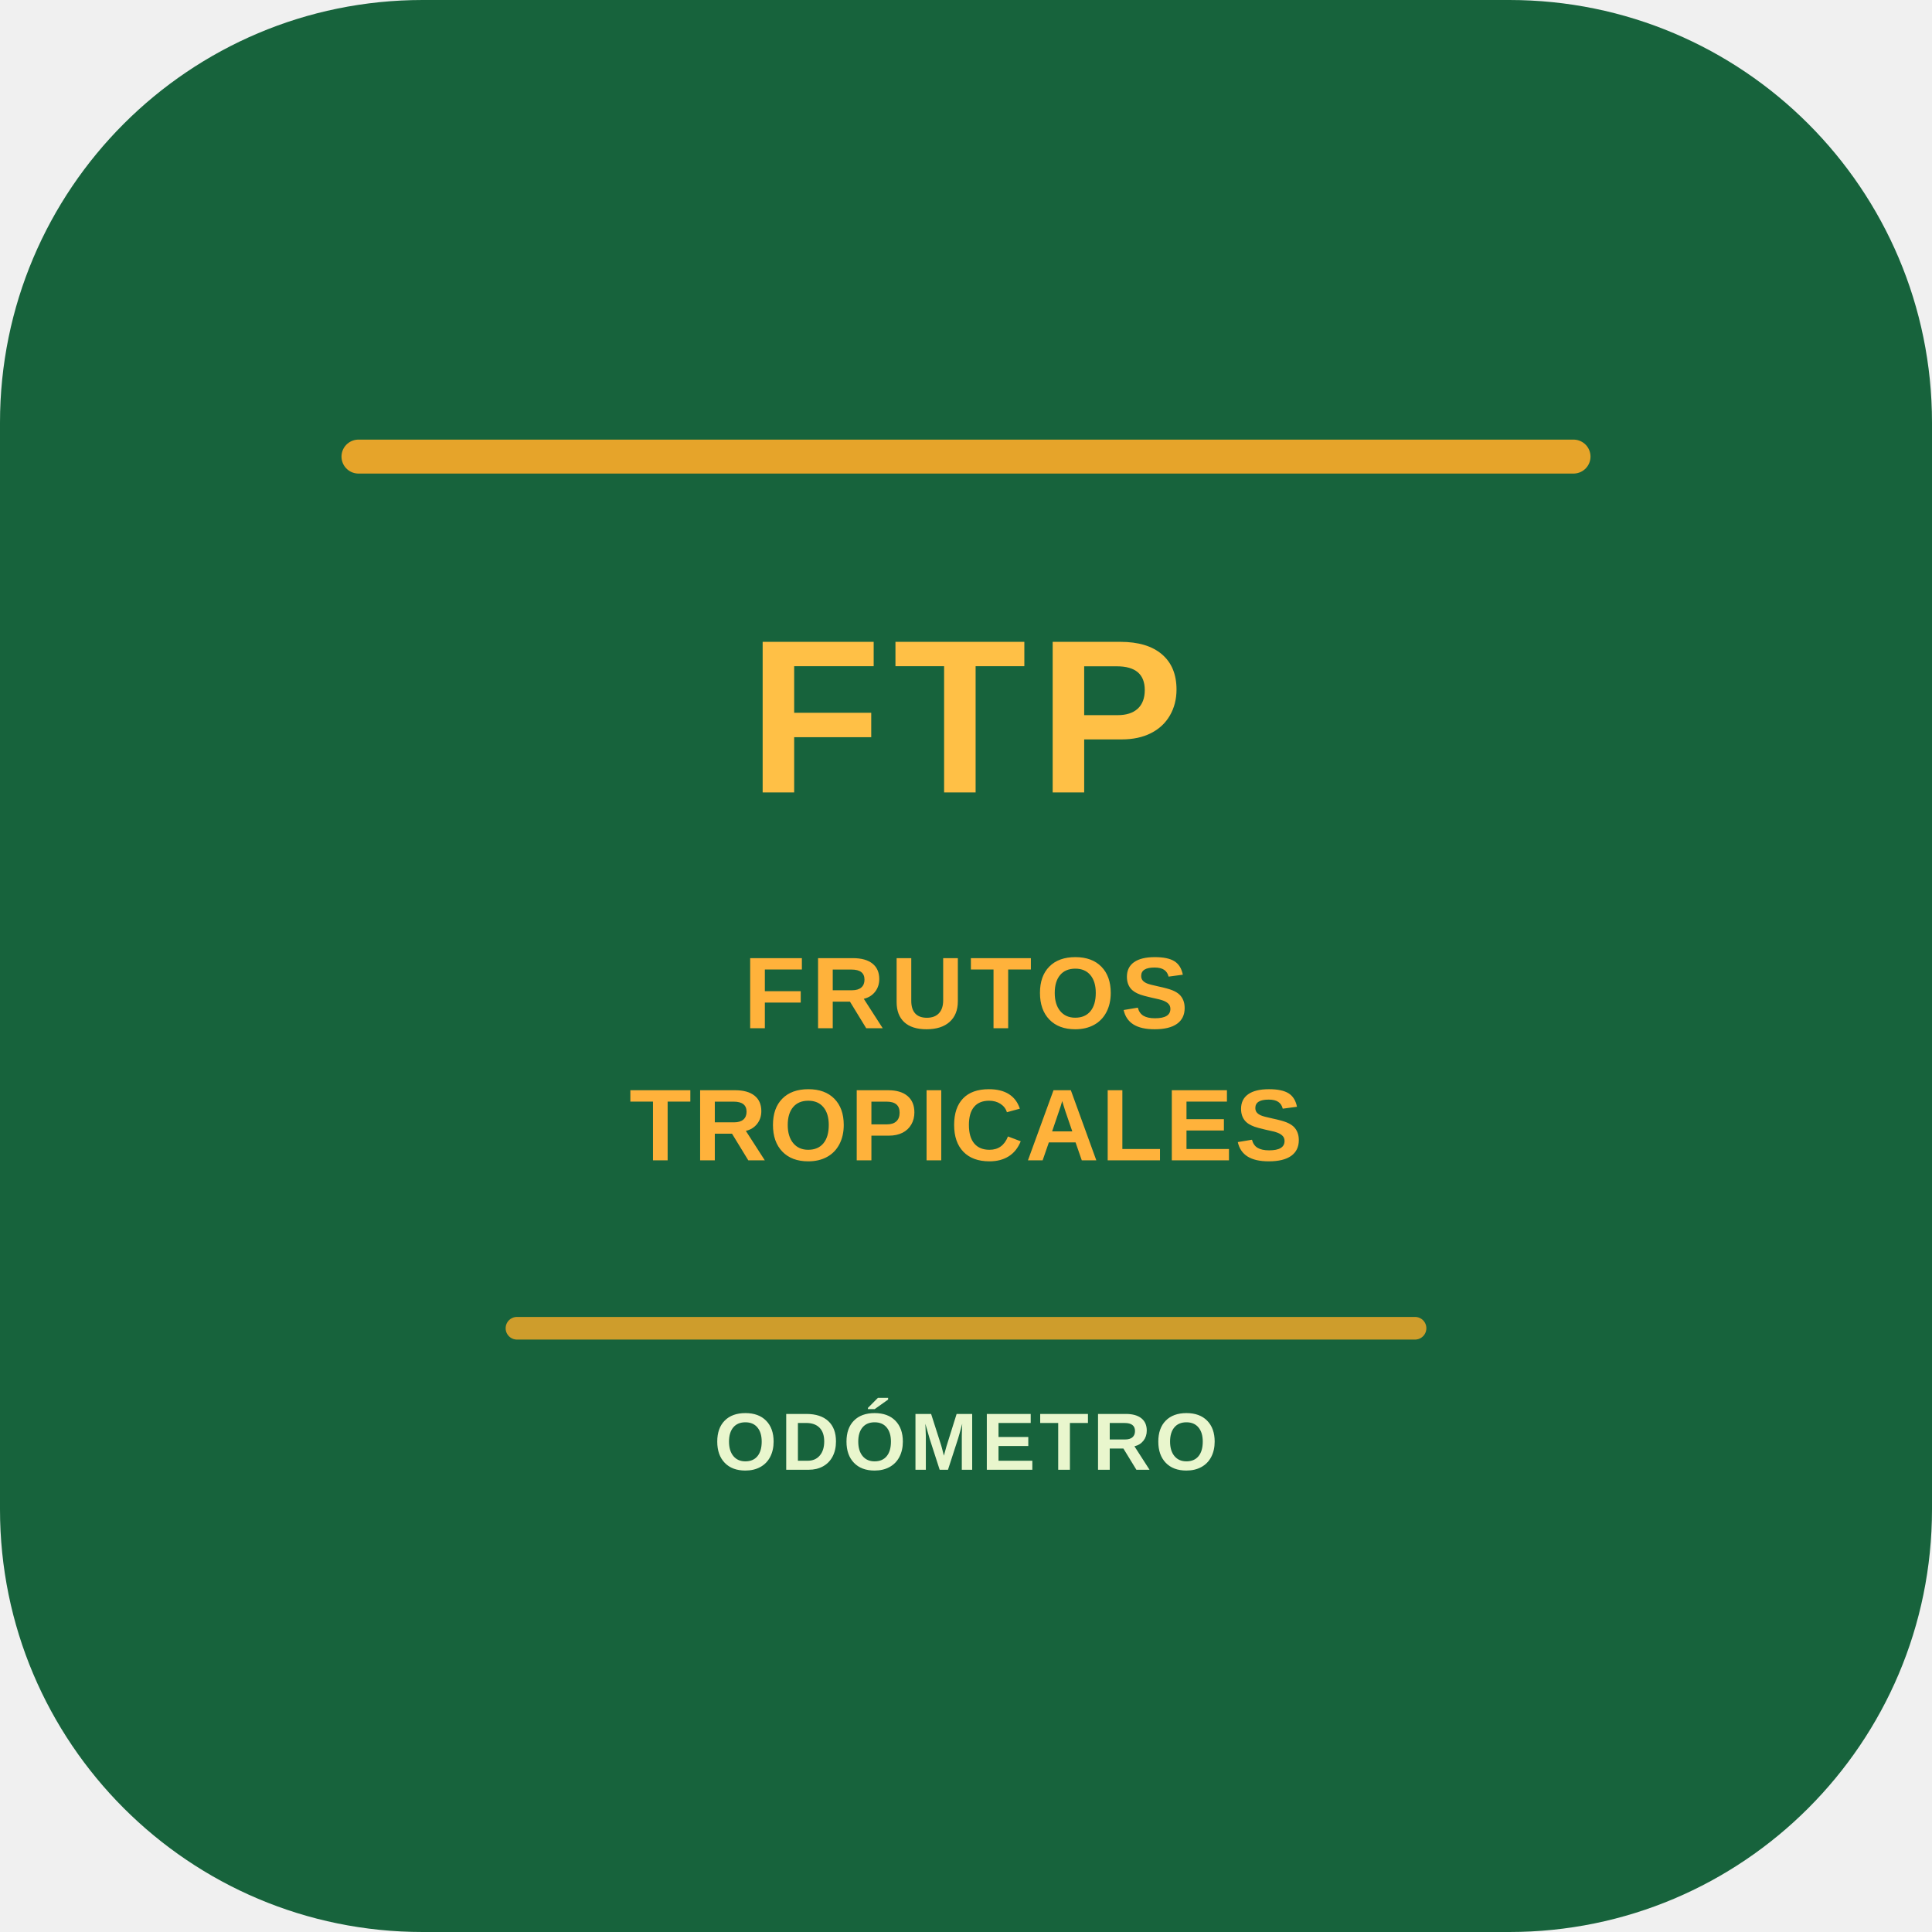
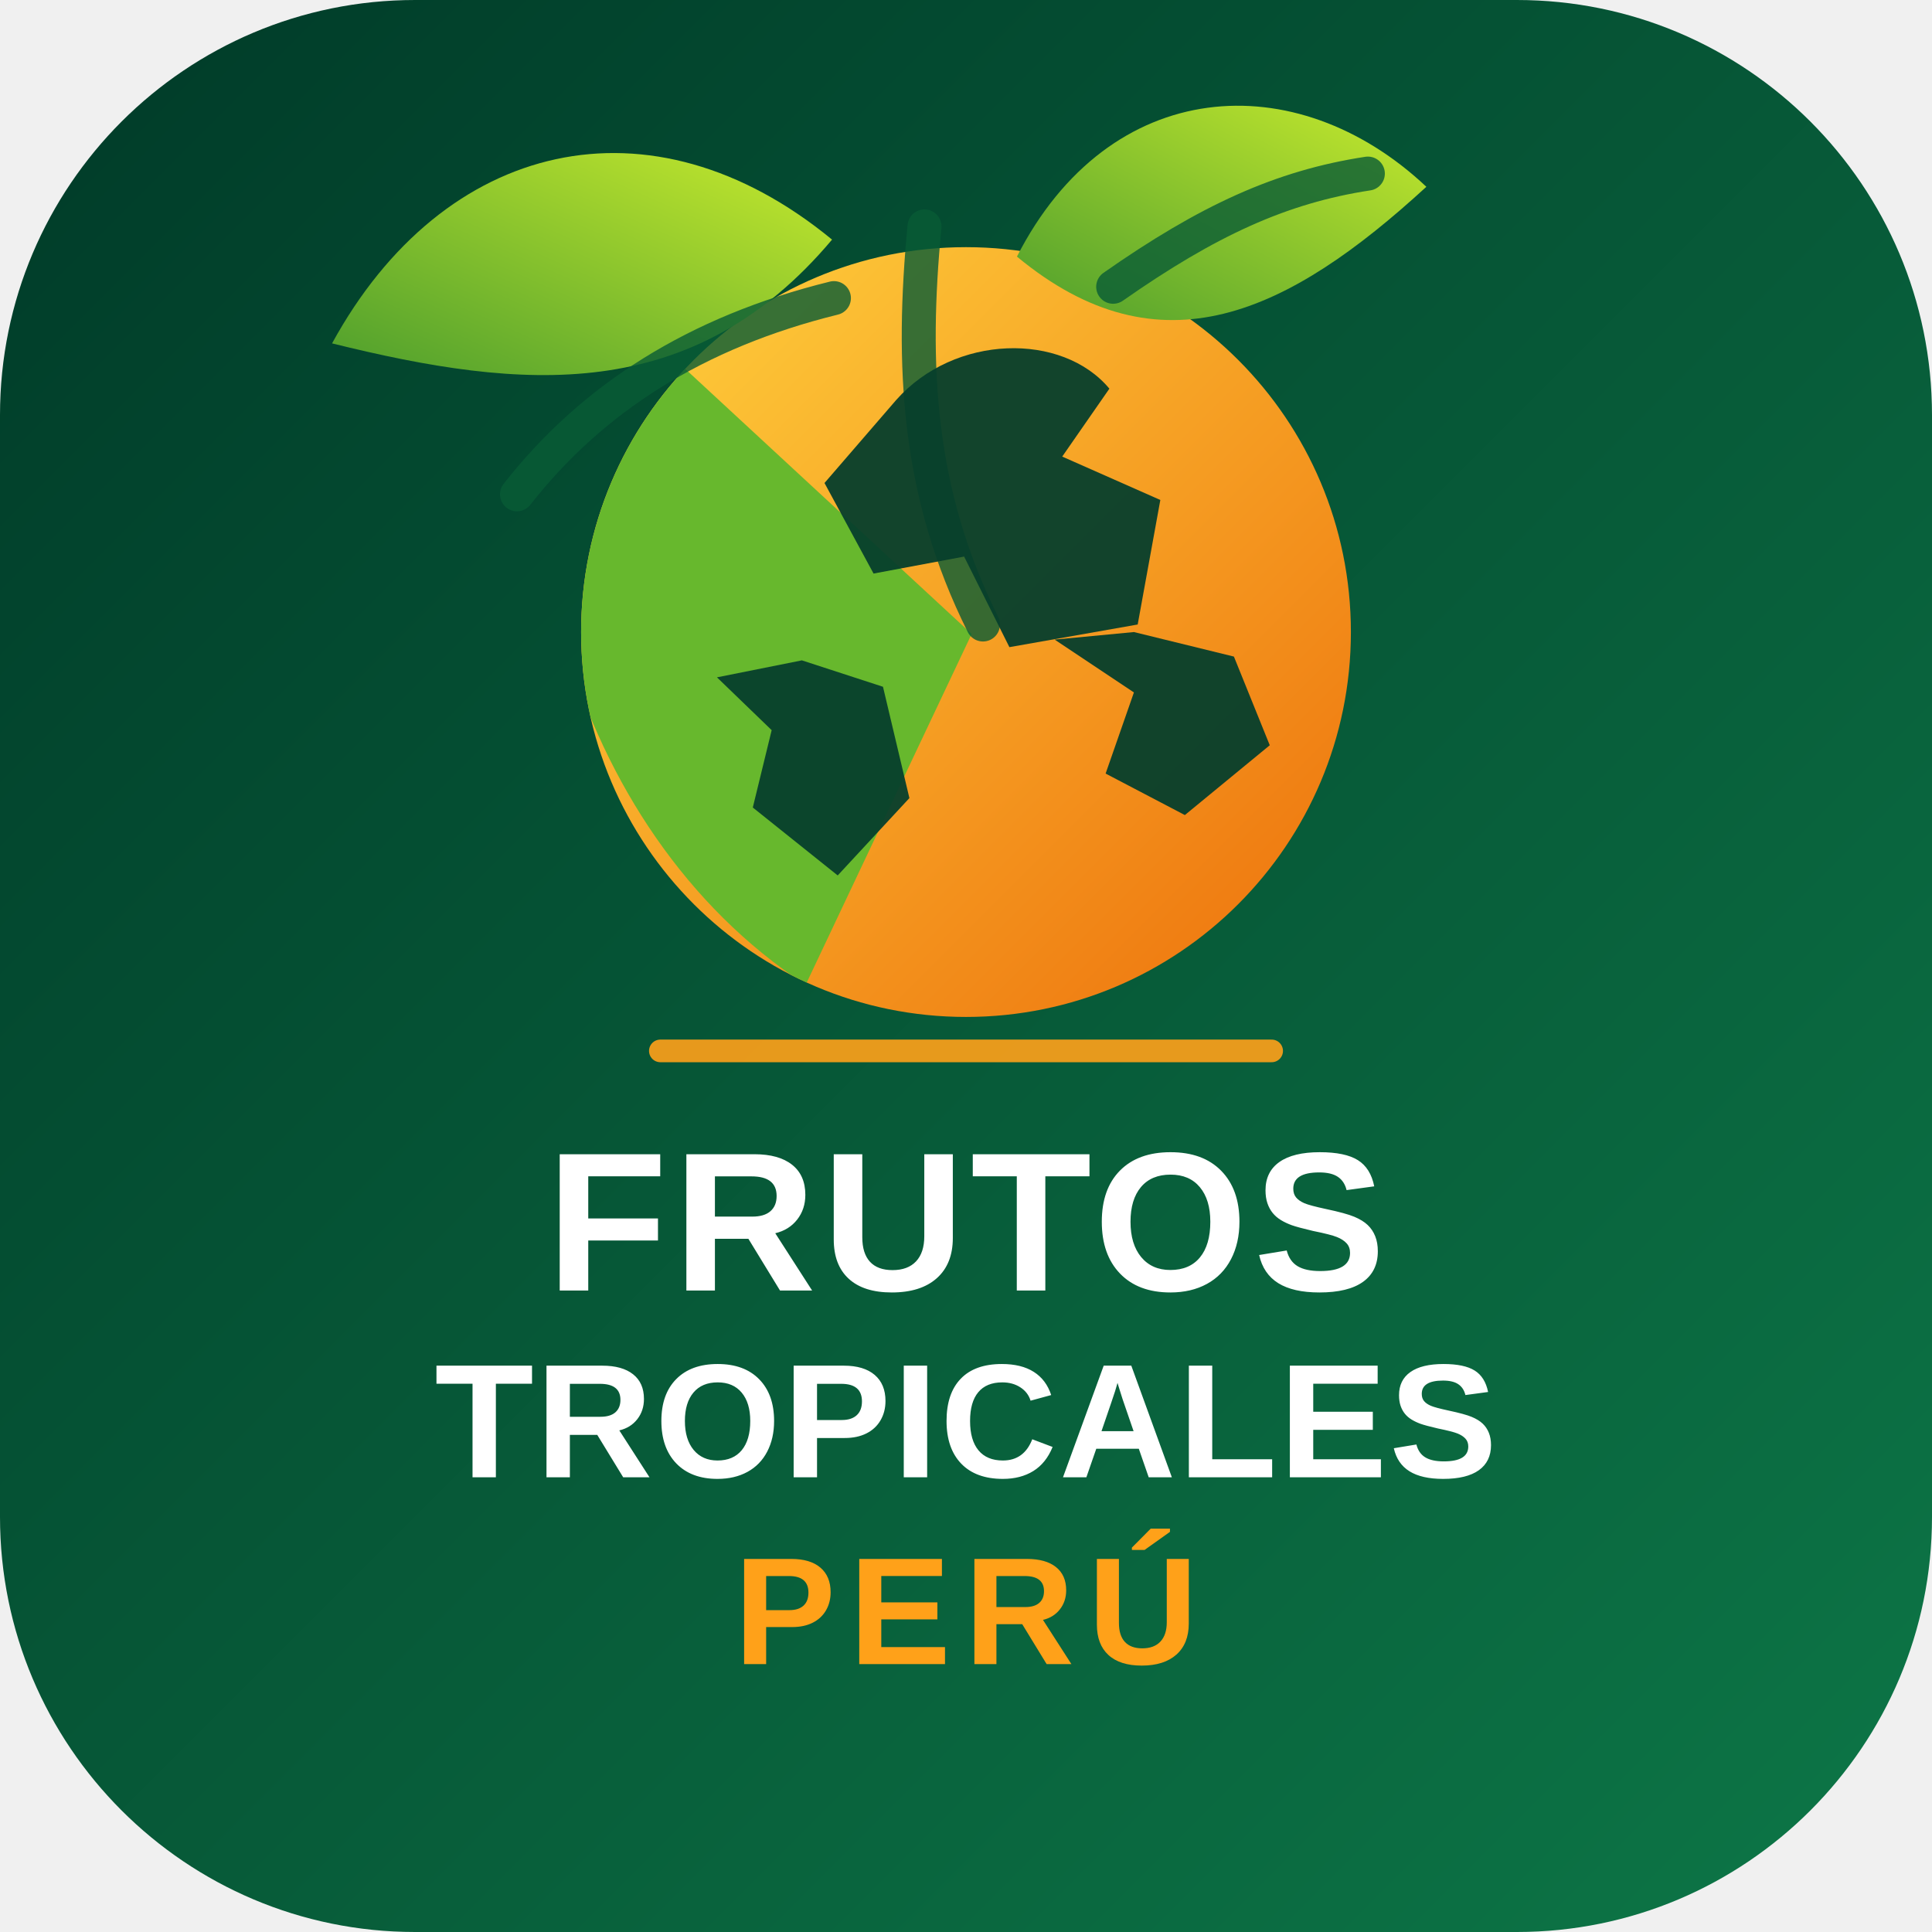
- <svg xmlns="http://www.w3.org/2000/svg" viewBox="0 0 1024 1024" role="img" aria-label="Frutos Tropicales FTP Odómetro">
-   <rect width="1024" height="1024" rx="224" fill="#17633c" />
-   <path d="M190 242h644" stroke="#f7a928" stroke-width="18" stroke-linecap="round" opacity=".92" />
-   <text x="512" y="420" text-anchor="middle" fill="#ffc046" font-family="Arial, Helvetica, sans-serif" font-size="116" font-weight="800" letter-spacing="6">FTP</text>
-   <text x="512" y="545" text-anchor="middle" fill="#ffb23b" font-family="Arial, Helvetica, sans-serif" font-size="54" font-weight="800" letter-spacing="3">FRUTOS</text>
-   <text x="512" y="615" text-anchor="middle" fill="#ffb23b" font-family="Arial, Helvetica, sans-serif" font-size="54" font-weight="800" letter-spacing="1">TROPICALES</text>
-   <path d="M274 704h476" stroke="#f7a928" stroke-width="12" stroke-linecap="round" opacity=".82" />
-   <text x="512" y="779" text-anchor="middle" fill="#e9f6cd" font-family="Arial, Helvetica, sans-serif" font-size="43" font-weight="700" letter-spacing="2">ODÓMETRO</text>
+ <svg xmlns="http://www.w3.org/2000/svg" viewBox="0 0 1024 1024" role="img" aria-label="Frutos Tropicales Perú">
+   <defs>
+     <linearGradient id="bg" x1="0" x2="1" y1="0" y2="1">
+       <stop stop-color="#003a28" />
+       <stop offset="1" stop-color="#0d7747" />
+     </linearGradient>
+     <linearGradient id="mango" x1="0" x2="1" y1="0" y2="1">
+       <stop stop-color="#ffd33e" />
+       <stop offset="1" stop-color="#ed6f0b" />
+     </linearGradient>
+     <linearGradient id="leaf" x1="0" x2="1" y1="1" y2="0">
+       <stop stop-color="#4d9e2d" />
+       <stop offset="1" stop-color="#c7ea2d" />
+     </linearGradient>
+     <clipPath id="fruitClip">
+       <circle cx="512" cy="335" r="204" />
+     </clipPath>
+   </defs>
+   <rect width="1024" height="1024" rx="220" fill="url(#bg)" />
+   <circle cx="512" cy="335" r="204" fill="url(#mango)" />
+   <path d="M301 138C258 259 300 439 427 522L515 336Z" fill="#67b82d" clip-path="url(#fruitClip)" />
+   <path d="M441 127C345 48 235 74 176 182c101 25 191 33 265-55Z" fill="url(#leaf)" />
+   <path d="M539 136C588 40 687 34 756 99c-73 67-141 100-217 37Z" fill="url(#leaf)" />
+   <path d="M490 120c-7 73-4 141 31 211M442 158c-73 18-128 53-168 104M590 152c50-35 89-53 135-60" fill="none" stroke="#075b35" stroke-width="18" stroke-linecap="round" opacity=".8" />
+   <path d="M475 212c31-35 88-36 113-6l-25 36 52 23-12 66-68 12-24-48-48 9-26-48Z" fill="#063f2c" opacity=".95" />
+   <path d="M601 335l53 13 19 47-45 37-42-22 15-43-42-28 42-4Z" fill="#063f2c" opacity=".95" />
+   <path d="M425 350l43 14 14 59-38 41-45-36 10-41-29-28 45-9Z" fill="#063f2c" opacity=".95" />
+   <path d="M350 557h324" stroke="#ffa119" stroke-width="12" stroke-linecap="round" opacity=".9" />
+   <text x="512" y="684" text-anchor="middle" fill="#fff" font-family="Arial, Helvetica, sans-serif" font-size="105" font-weight="800" letter-spacing="3">FRUTOS</text>
+   <text x="512" y="783" text-anchor="middle" fill="#fff" font-family="Arial, Helvetica, sans-serif" font-size="86" font-weight="800" letter-spacing="1">TROPICALES</text>
+   <text x="512" y="882" text-anchor="middle" fill="#ffa119" font-family="Arial, Helvetica, sans-serif" font-size="81" font-weight="800" letter-spacing="7">PERÚ</text>
</svg>
